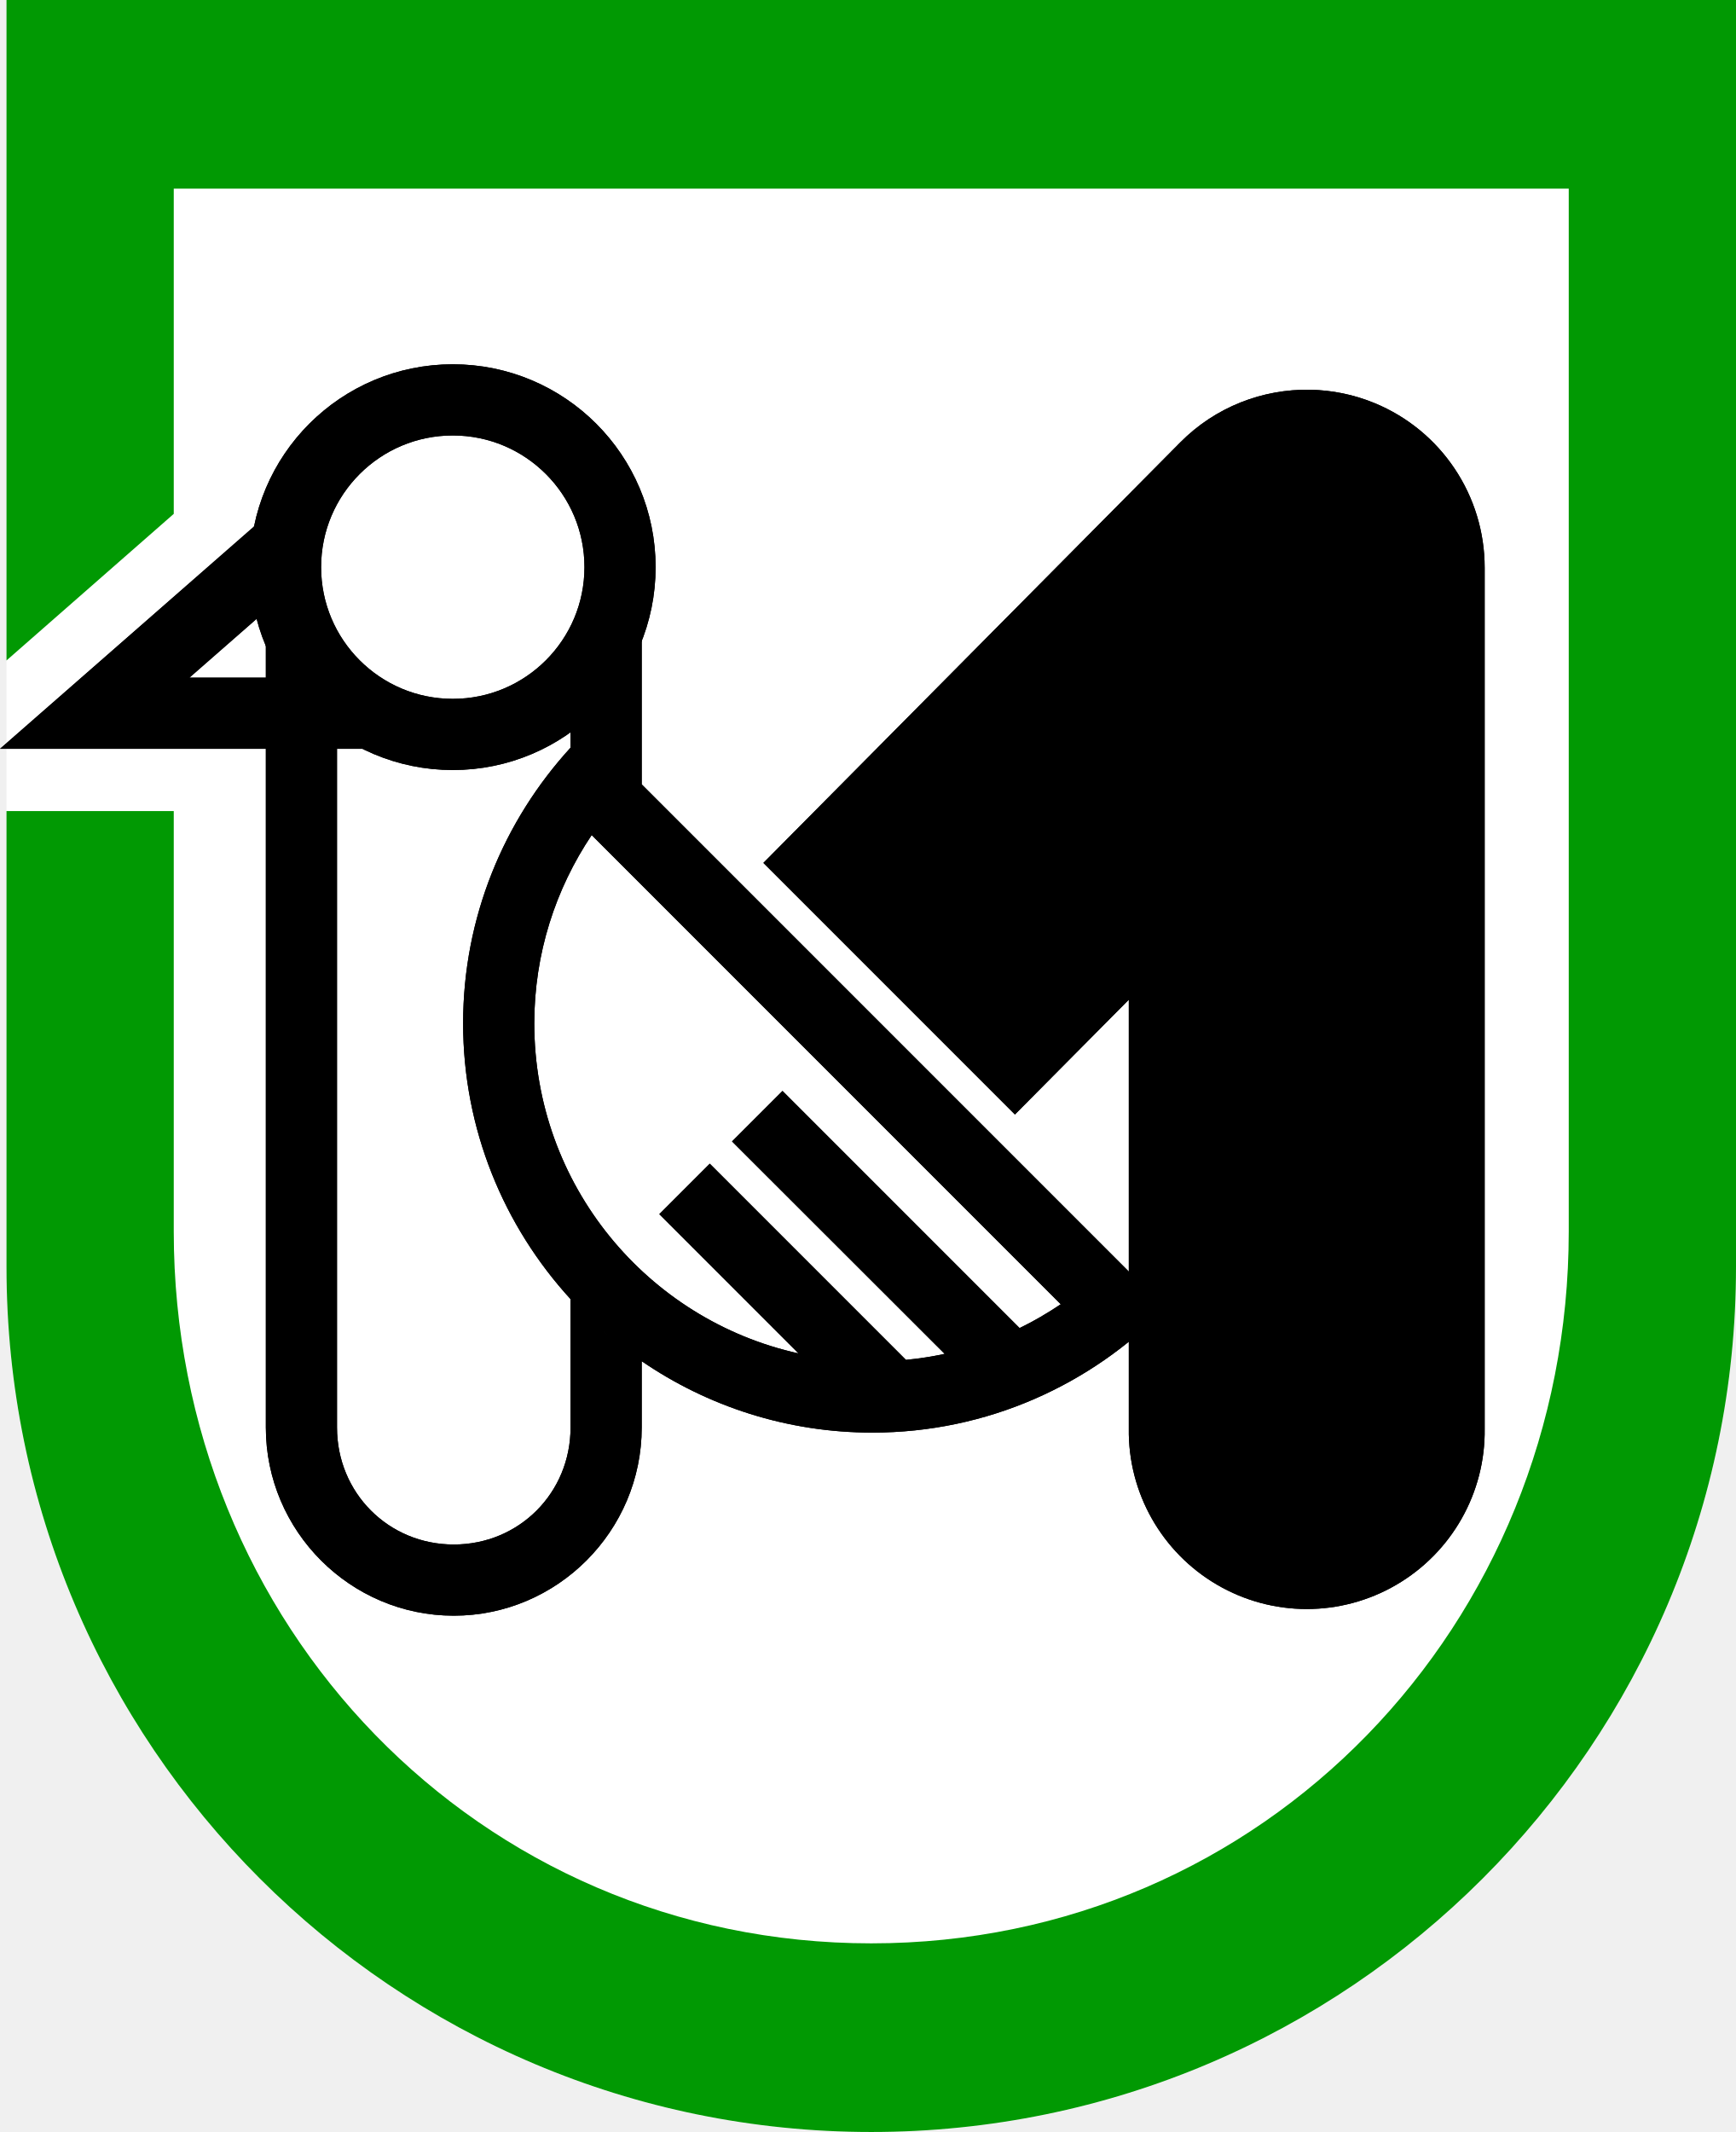
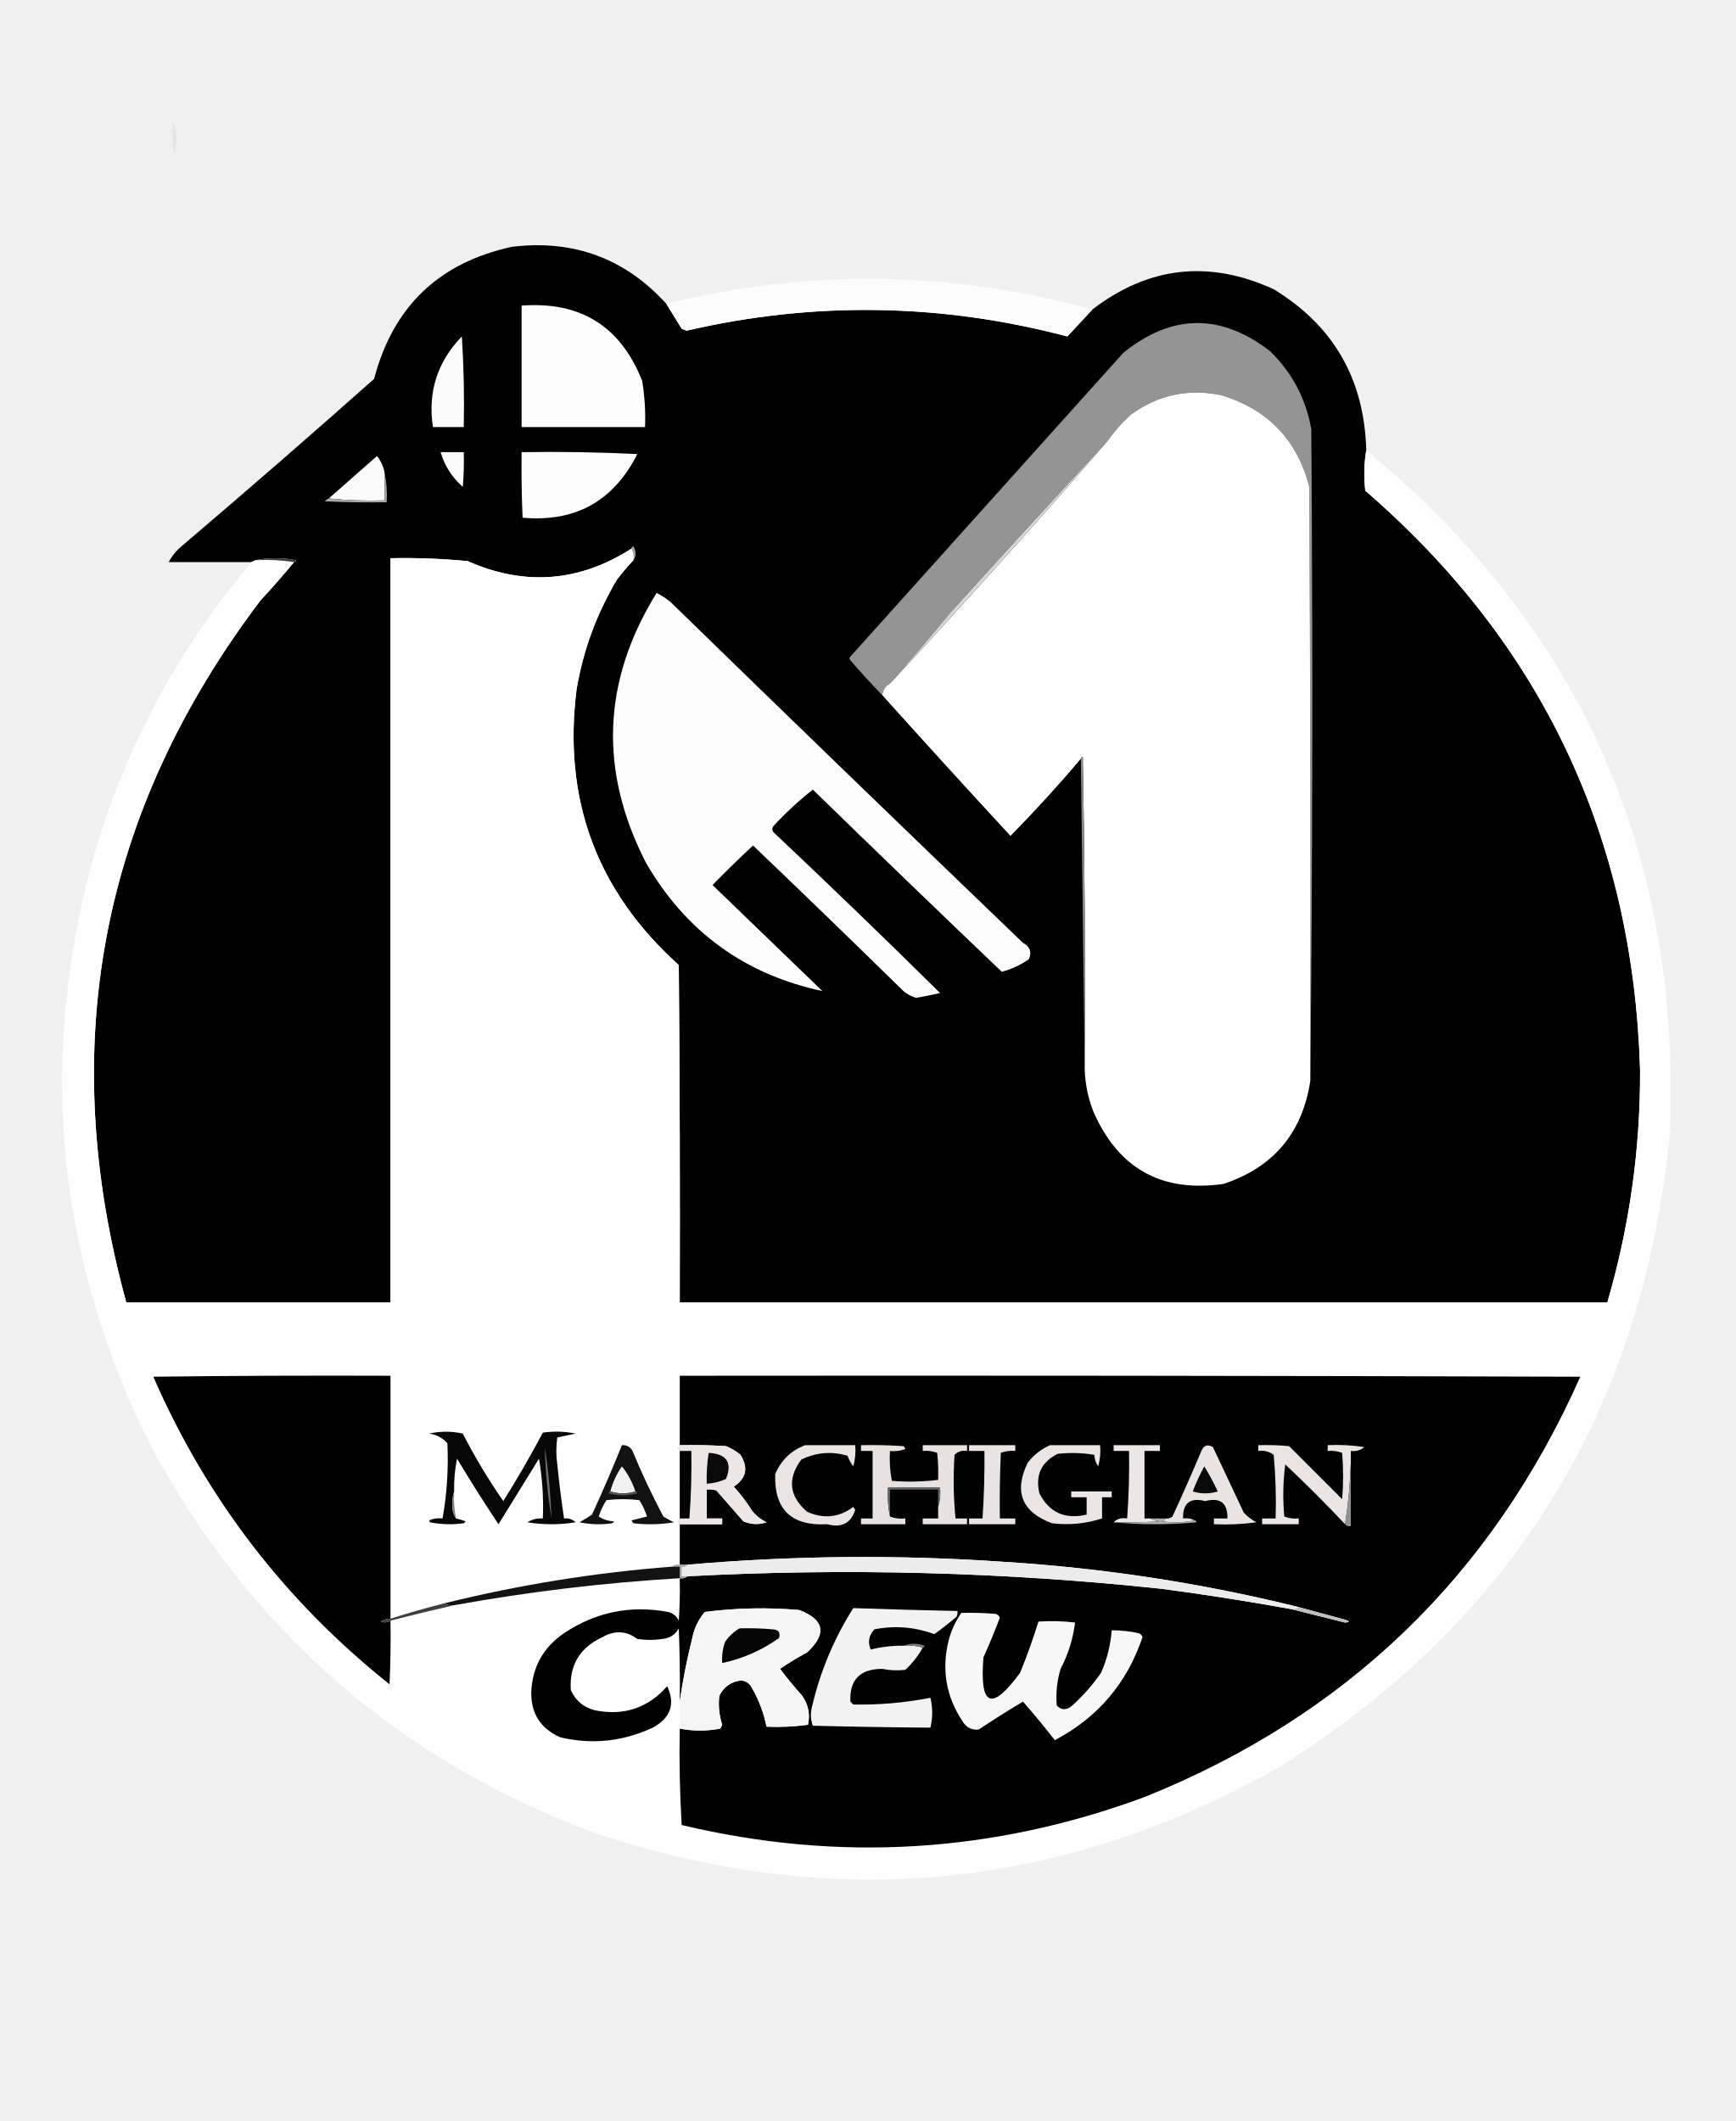
- <svg xmlns="http://www.w3.org/2000/svg" id="svg2" width="204.848" height="251.533" version="1.0">
-   <defs id="defs5" />
-   <g id="g2180" transform="matrix(0.8398415,0,0,0.8398415,-2.172587,-4.409168)">
-     <g id="g14361" transform="translate(1,5.28125)">
-       <path id="path14363" d="m 2.5,-0.031 v 178 c 0,67.068 54.432,121.5 121.5,121.5 67.068,0 121.5,-54.432 121.5,-121.5 v -178 z" style="opacity:1;fill:#ffffff;fill-opacity:1;fill-rule:evenodd;stroke:none;stroke-width:1;stroke-linecap:round;stroke-linejoin:miter;stroke-miterlimit:4;stroke-dasharray:none;stroke-opacity:1" />
-       <path id="path14365" d="m 185.688,54.719 c -6.706,-0.13 -13.343,2.43 -18.25,7.375 l -58.594,59.094 35.344,35.344 16,-16.125 v 60.25 c -0.128,9.016 4.619,17.392 12.406,21.938 7.787,4.545 17.4,4.545 25.188,0 7.787,-4.545 12.534,-12.922 12.406,-21.938 V 79.719 c 0.006,-10.133 -6.101,-19.263 -15.469,-23.125 -2.927,-1.207 -5.983,-1.816 -9.031,-1.875 z" style="fill:#000000;fill-opacity:1;fill-rule:evenodd;stroke:none;stroke-width:50;stroke-linecap:round;stroke-linejoin:round;stroke-miterlimit:4;stroke-opacity:1" />
-       <path id="path14367" d="M 38.938,83.963 V 200.5 c 0,14.545 11.861,26.438 26.406,26.438 14.545,0 26.406,-11.893 26.406,-26.438 v -9.312 c 9.234,6.325 20.403,10.031 32.406,10.031 16.136,0 30.731,-6.713 41.188,-17.469 L 91.75,110.156 V 82.327 l -10,9.651 V 105 c -9.353,10.229 -15.094,23.812 -15.094,38.719 0,14.916 5.733,28.517 15.094,38.75 V 200.5 c 0,9.178 -7.228,16.438 -16.406,16.438 -9.178,0 -16.406,-7.26 -16.406,-16.438 V 91.978 c 0,0 -10,-8.015 -10,-8.015 z M 84.719,117.281 150.625,183.188 c -1.844,1.237 -3.766,2.367 -5.781,3.344 l -33.312,-33.312 -7.094,7.094 29.875,29.844 c -1.778,0.389 -3.591,0.661 -5.438,0.844 l -27.562,-27.562 -7.094,7.094 19.562,19.562 c -21.267,-4.728 -37.125,-23.666 -37.125,-46.375 2e-6,-9.803 2.995,-18.882 8.062,-26.438 z m 1.25,69.344 c 0.423,0.377 0.847,0.76 1.281,1.125 -0.435,-0.367 -0.858,-0.746 -1.281,-1.125 z" style="opacity:1;fill:#000000;fill-opacity:1;fill-rule:evenodd;stroke:none;stroke-width:9.929;stroke-linecap:round;stroke-linejoin:round;stroke-miterlimit:4;stroke-dasharray:none;stroke-opacity:1" />
-       <circle transform="matrix(0.970954,0,0,0.970954,4.103613,7.334278)" id="path14369" style="opacity:1;fill:none;fill-opacity:1;fill-rule:evenodd;stroke:#000000;stroke-width:10.299;stroke-linecap:round;stroke-linejoin:round;stroke-miterlimit:4;stroke-dasharray:none;stroke-opacity:1" cx="62.928" cy="74.471" r="24.203" />
-       <path id="path14371" d="M 41.704,76.705 14.894,100.163 h 39.469" style="fill:none;fill-rule:evenodd;stroke:#000000;stroke-width:10;stroke-linecap:butt;stroke-linejoin:miter;stroke-miterlimit:4;stroke-dasharray:none;stroke-opacity:1" />
-     </g>
-     <g transform="translate(1,5.28125)" id="g14354">
-       <path style="opacity:1;fill:#019903;fill-opacity:1;fill-rule:evenodd;stroke:none;stroke-width:1;stroke-linecap:round;stroke-linejoin:miter;stroke-miterlimit:4;stroke-dasharray:none;stroke-opacity:1" d="M 2.5,-0.031 V 92.75 L 26,72.156 v -45.688 h 196 v 146.5 c 1e-5,55.2 -42.8,100 -98,100 -55.2,0 -98,-44.8 -98,-100 v -59.062 H 2.5 v 64.062 c 0,67.068 54.432,121.5 121.5,121.5 67.068,0 121.5,-54.432 121.5,-121.5 v -178 z" id="rect1873" />
-       <path style="fill:#000000;fill-opacity:1;fill-rule:evenodd;stroke:none;stroke-width:50;stroke-linecap:round;stroke-linejoin:round;stroke-miterlimit:4;stroke-opacity:1" d="m 185.688,54.719 c -6.706,-0.13 -13.343,2.43 -18.25,7.375 l -58.594,59.094 35.344,35.344 16,-16.125 v 60.25 c -0.128,9.016 4.619,17.392 12.406,21.938 7.787,4.545 17.4,4.545 25.188,0 7.787,-4.545 12.534,-12.922 12.406,-21.938 V 79.719 c 0.006,-10.133 -6.101,-19.263 -15.469,-23.125 -2.927,-1.207 -5.983,-1.816 -9.031,-1.875 z" id="path2770" />
-       <path style="opacity:1;fill:#000000;fill-opacity:1;fill-rule:evenodd;stroke:none;stroke-width:9.929;stroke-linecap:round;stroke-linejoin:round;stroke-miterlimit:4;stroke-dasharray:none;stroke-opacity:1" d="M 38.938,83.963 V 200.5 c 0,14.545 11.861,26.438 26.406,26.438 14.545,0 26.406,-11.893 26.406,-26.438 v -9.312 c 9.234,6.325 20.403,10.031 32.406,10.031 16.136,0 30.731,-6.713 41.188,-17.469 L 91.75,110.156 V 82.327 l -10,9.651 V 105 c -9.353,10.229 -15.094,23.812 -15.094,38.719 0,14.916 5.733,28.517 15.094,38.75 V 200.5 c 0,9.178 -7.228,16.438 -16.406,16.438 -9.178,0 -16.406,-7.26 -16.406,-16.438 V 91.978 c 0,0 -10,-8.015 -10,-8.015 z M 84.719,117.281 150.625,183.188 c -1.844,1.237 -3.766,2.367 -5.781,3.344 l -33.312,-33.312 -7.094,7.094 29.875,29.844 c -1.778,0.389 -3.591,0.661 -5.438,0.844 l -27.562,-27.562 -7.094,7.094 19.562,19.562 c -21.267,-4.728 -37.125,-23.666 -37.125,-46.375 2e-6,-9.803 2.995,-18.882 8.062,-26.438 z m 1.25,69.344 c 0.423,0.377 0.847,0.76 1.281,1.125 -0.435,-0.367 -0.858,-0.746 -1.281,-1.125 z" id="path3644" />
-       <circle style="opacity:1;fill:none;fill-opacity:1;fill-rule:evenodd;stroke:#000000;stroke-width:10.299;stroke-linecap:round;stroke-linejoin:round;stroke-miterlimit:4;stroke-dasharray:none;stroke-opacity:1" id="path9028" transform="matrix(0.970954,0,0,0.970954,4.103613,7.334278)" cx="62.928" cy="74.471" r="24.203" />
-       <path style="fill:none;fill-rule:evenodd;stroke:#000000;stroke-width:10;stroke-linecap:butt;stroke-linejoin:miter;stroke-miterlimit:4;stroke-dasharray:none;stroke-opacity:1" d="M 41.704,76.705 14.894,100.163 h 39.469" id="path9915" />
-     </g>
+ <svg xmlns="http://www.w3.org/2000/svg" version="1.1" width="900px" height="1100px" style="shape-rendering:geometricPrecision; text-rendering:geometricPrecision; image-rendering:optimizeQuality; fill-rule:evenodd; clip-rule:evenodd">
+   <g>
+     <path style="opacity:0.048" fill="#000000" d="M 89.5,63.5 C 90.812,65.743 91.478,68.41 91.5,71.5C 91.622,74.691 91.122,77.691 90,80.5C 89.501,74.843 89.334,69.176 89.5,63.5 Z" />
+   </g>
+   <g>
+     <path style="opacity:0.998" fill="#000000" d="M 345.5,157.5 C 348.113,161.799 350.78,166.132 353.5,170.5C 354.333,170.833 355.167,171.167 356,171.5C 422.062,156.219 487.896,157.219 553.5,174.5C 557.827,169.839 562.16,165.173 566.5,160.5C 595.63,138.149 626.964,134.649 660.5,150C 691.558,168.925 707.558,196.758 708.5,233.5C 707.345,240.321 707.179,247.321 708,254.5C 799.394,333.469 846.894,433.635 850.5,555C 850.665,596.01 844.998,636.177 833.5,675.5C 673.167,675.5 512.833,675.5 352.5,675.5C 352.667,617.166 352.5,558.832 352,500.5C 309.469,462.258 291.802,414.591 299,357.5C 302.457,337.124 309.457,318.124 320,300.5C 322.727,296.95 325.561,293.617 328.5,290.5C 329.797,288.307 329.797,285.973 328.5,283.5C 327.893,283.624 327.56,283.957 327.5,284.5C 300.345,301.897 272.012,304.063 242.5,291C 229.199,289.723 215.865,289.223 202.5,289.5C 202.5,418.167 202.5,546.833 202.5,675.5C 156.833,675.5 111.167,675.5 65.5,675.5C 28.954,542.42 52.121,421.087 135,311.5C 141.042,304.962 146.875,298.295 152.5,291.5C 153.043,291.44 153.376,291.107 153.5,290.5C 146.344,289.181 139.344,289.181 132.5,290.5C 131.833,290.833 131.167,291.167 130.5,291.5C 116.167,291.5 101.833,291.5 87.5,291.5C 89.172,288.308 91.505,285.475 94.5,283C 127.962,254.54 161.129,225.707 194,196.5C 203.804,159.03 227.637,136.197 265.5,128C 297.425,124.151 324.092,133.984 345.5,157.5 Z" />
+   </g>
+   <g>
+     <path style="opacity:0.97" fill="#fcfcfc" d="M 566.5,160.5 C 562.16,165.173 557.827,169.839 553.5,174.5C 487.896,157.219 422.062,156.219 356,171.5C 355.167,171.167 354.333,170.833 353.5,170.5C 350.78,166.132 348.113,161.799 345.5,157.5C 419.407,139.326 493.073,140.326 566.5,160.5 Z" />
+   </g>
+   <g>
+     <path style="opacity:1" fill="#fdfdfd" d="M 270.5,158.5 C 301.008,156.201 321.841,169.201 333,197.5C 334.321,205.439 334.821,213.439 334.5,221.5C 313.167,221.5 291.833,221.5 270.5,221.5C 270.5,200.5 270.5,179.5 270.5,158.5 Z" />
+   </g>
+   <g>
+     <path style="opacity:1" fill="#949494" d="M 679.5,560.5 C 679.667,457.833 679.5,355.166 679,252.5C 672.697,228.197 657.531,212.364 633.5,205C 616.264,201.369 600.597,204.702 586.5,215C 581.898,219.094 577.898,223.594 574.5,228.5C 547.199,257.971 520.033,287.637 493,317.5C 482.642,330.019 472.142,342.353 461.5,354.5C 459.178,355.802 457.845,357.802 457.5,360.5C 451.866,354.696 446.366,348.696 441,342.5C 440.333,341.833 440.333,341.167 441,340.5C 488.167,288 535.333,235.5 582.5,183C 607.573,162.728 632.906,162.395 658.5,182C 669.989,193.141 677.155,206.641 680,222.5C 680.833,335.334 680.666,448.001 679.5,560.5 Z" />
+   </g>
+   <g>
+     <path style="opacity:1" fill="#fafafa" d="M 239.5,174.5 C 240.496,189.991 240.83,205.658 240.5,221.5C 235.167,221.5 229.833,221.5 224.5,221.5C 221.769,203.311 226.769,187.644 239.5,174.5 Z" />
+   </g>
+   <g>
+     <path style="opacity:1" fill="#fefefe" d="M 679.5,560.5 C 675.398,587.556 660.398,605.39 634.5,614C 602.455,618.611 579.955,606.111 567,576.5C 564.227,569.411 562.727,562.078 562.5,554.5C 562.833,500.496 562.5,446.496 561.5,392.5C 560.893,392.624 560.56,392.957 560.5,393.5C 548.839,407.326 536.672,420.659 524,433.5C 501.696,409.36 479.53,385.026 457.5,360.5C 457.845,357.802 459.178,355.802 461.5,354.5C 499.901,313.102 537.568,271.102 574.5,228.5C 577.898,223.594 581.898,219.094 586.5,215C 600.597,204.702 616.264,201.369 633.5,205C 657.531,212.364 672.697,228.197 679,252.5C 679.5,355.166 679.667,457.833 679.5,560.5 Z" />
+   </g>
+   <g>
+     <path style="opacity:1" fill="#fafafa" d="M 228.5,234.5 C 232.5,234.5 236.5,234.5 240.5,234.5C 240.666,240.509 240.499,246.509 240,252.5C 234.381,247.584 230.548,241.584 228.5,234.5 Z" />
+   </g>
+   <g>
+     <path style="opacity:1" fill="#fcfcfc" d="M 270.5,234.5 C 290.511,234.167 310.511,234.5 330.5,235.5C 318.135,259.933 298.302,270.933 271,268.5C 270.5,257.172 270.333,245.838 270.5,234.5 Z" />
+   </g>
+   <g>
+     <path style="opacity:0.993" fill="#fefefe" d="M 708.5,233.5 C 819.355,324.926 871.855,442.926 866,587.5C 852.113,731.242 784.279,841.075 662.5,917C 549.928,980.285 432.262,991.618 309.5,951C 206.877,913.041 129.71,845.875 78,749.5C 28.924,650.925 19.257,548.591 49,442.5C 65.785,386.245 92.951,335.911 130.5,291.5C 131.167,291.167 131.833,290.833 132.5,290.5C 139.354,290.176 146.021,290.509 152.5,291.5C 146.875,298.295 141.042,304.962 135,311.5C 52.121,421.087 28.954,542.42 65.5,675.5C 111.167,675.5 156.833,675.5 202.5,675.5C 202.5,546.833 202.5,418.167 202.5,289.5C 215.865,289.223 229.199,289.723 242.5,291C 272.012,304.063 300.345,301.897 327.5,284.5C 328.461,286.265 328.795,288.265 328.5,290.5C 325.561,293.617 322.727,296.95 320,300.5C 309.457,318.124 302.457,337.124 299,357.5C 291.802,414.591 309.469,462.258 352,500.5C 352.5,558.832 352.667,617.166 352.5,675.5C 512.833,675.5 673.167,675.5 833.5,675.5C 844.998,636.177 850.665,596.01 850.5,555C 846.894,433.635 799.394,333.469 708,254.5C 707.179,247.321 707.345,240.321 708.5,233.5 Z" />
+   </g>
+   <g>
+     <path style="opacity:1" fill="#d6d6d6" d="M 574.5,228.5 C 537.568,271.102 499.901,313.102 461.5,354.5C 472.142,342.353 482.642,330.019 493,317.5C 520.033,287.637 547.199,257.971 574.5,228.5 Z" />
+   </g>
+   <g>
+     <path style="opacity:1" fill="#fafafa" d="M 199.5,245.5 C 199.5,250.167 199.5,254.833 199.5,259.5C 189.652,259.827 179.986,259.494 170.5,258.5C 178.788,251.218 187.121,243.885 195.5,236.5C 197.608,239.157 198.941,242.157 199.5,245.5 Z" />
+   </g>
+   <g>
+     <path style="opacity:1" fill="#a8a8a8" d="M 199.5,245.5 C 200.487,250.305 200.821,255.305 200.5,260.5C 189.828,260.667 179.161,260.5 168.5,260C 169.044,259.283 169.711,258.783 170.5,258.5C 179.986,259.494 189.652,259.827 199.5,259.5C 199.5,254.833 199.5,250.167 199.5,245.5 Z" />
+   </g>
+   <g>
+     <path style="opacity:1" fill="#9e9e9e" d="M 327.5,284.5 C 327.56,283.957 327.893,283.624 328.5,283.5C 329.797,285.973 329.797,288.307 328.5,290.5C 328.795,288.265 328.461,286.265 327.5,284.5 Z" />
+   </g>
+   <g>
+     <path style="opacity:1" fill="#3c3c3c" d="M 132.5,290.5 C 139.344,289.181 146.344,289.181 153.5,290.5C 153.376,291.107 153.043,291.44 152.5,291.5C 146.021,290.509 139.354,290.176 132.5,290.5 Z" />
+   </g>
+   <g>
+     <path style="opacity:1" fill="#fcfcfc" d="M 340.5,307.5 C 342.932,308.75 345.266,310.25 347.5,312C 408.308,371.23 469.308,430.23 530.5,489C 534.186,490.971 535.186,493.805 533.5,497.5C 529.111,500.532 524.444,502.698 519.5,504C 486.735,472.737 454.068,441.237 421.5,409.5C 414.216,415.282 407.382,421.615 401,428.5C 400.333,429.5 400.333,430.5 401,431.5C 430.137,458.97 458.97,486.803 487.5,515C 483.367,515.994 479.2,516.828 475,517.5C 472.62,516.799 470.453,515.633 468.5,514C 442.652,488.652 416.652,463.485 390.5,438.5C 383.374,445.125 376.374,451.958 369.5,459C 388.5,477.333 407.5,495.667 426.5,514C 386.2,505.373 355.7,483.206 335,447.5C 310.48,399.746 312.313,353.079 340.5,307.5 Z" />
+   </g>
+   <g>
+     <path style="opacity:1" fill="#8a8a8a" d="M 560.5,393.5 C 560.56,392.957 560.893,392.624 561.5,392.5C 562.5,446.496 562.833,500.496 562.5,554.5C 561.833,500.833 561.167,447.167 560.5,393.5 Z" />
+   </g>
+   <g>
+     <path style="opacity:1" fill="#000000" d="M 202.5,839.5 C 200.692,839.491 199.025,839.991 197.5,841C 199.265,841.64 200.932,841.473 202.5,840.5C 202.667,851.505 202.5,862.505 202,873.5C 147.953,830.457 107.12,777.29 79.5,714C 120.499,713.5 161.499,713.333 202.5,713.5C 202.5,755.5 202.5,797.5 202.5,839.5 Z" />
+   </g>
+   <g>
+     <path style="opacity:1" fill="#010101" d="M 352.5,896.5 C 359.47,897.83 366.47,897.83 373.5,896.5C 373.833,895.833 374.167,895.167 374.5,894.5C 372.927,889.588 372.427,884.588 373,879.5C 375.347,874.74 379.181,872.073 384.5,871.5C 387.032,871.864 388.865,873.197 390,875.5C 393.591,881.776 396.091,888.443 397.5,895.5C 404.755,895.813 411.921,895.48 419,894.5C 420.174,889.06 419.174,884.06 416,879.5C 411.978,874.979 408.144,870.312 404.5,865.5C 409,862.415 413.667,859.582 418.5,857C 428.897,847.377 427.564,840.043 414.5,835C 398.161,833.566 381.828,833.899 365.5,836C 362.195,839.895 360.028,844.395 359,849.5C 356.228,860.526 354.061,871.526 352.5,882.5C 352.667,869.829 352.5,857.162 352,844.5C 350.199,847.785 347.365,849.619 343.5,850C 339.167,850.667 334.833,850.667 330.5,850C 324.872,845.763 318.872,845.43 312.5,849C 300.648,854.487 295.148,863.654 296,876.5C 298.468,881.989 302.635,885.489 308.5,887C 323.48,890.007 335.98,885.84 346,874.5C 350.276,883.822 347.776,890.989 338.5,896C 323.005,903.217 307.005,904.884 290.5,901C 280.325,896.486 275.325,888.653 275.5,877.5C 276.067,864.536 281.734,854.37 292.5,847C 308.95,836.034 326.95,832.367 346.5,836C 349.057,836.685 350.891,838.185 352,840.5C 352.5,833.174 352.666,825.841 352.5,818.5C 354.099,818.768 355.432,818.434 356.5,817.5C 438.682,813.117 520.682,815.283 602.5,824C 624.915,826.972 647.248,830.472 669.5,834.5C 678.705,836.78 688.039,839.113 697.5,841.5C 700.063,841.263 700.063,840.763 697.5,840C 689.465,837.825 681.465,835.659 673.5,833.5C 623.282,821.063 572.282,813.23 520.5,810C 465.782,806.226 411.115,806.726 356.5,811.5C 355.167,811.5 353.833,811.5 352.5,811.5C 352.5,804.5 352.5,797.5 352.5,790.5C 359.833,790.5 367.167,790.5 374.5,790.5C 374.5,789.5 374.5,788.5 374.5,787.5C 371.833,787.5 369.167,787.5 366.5,787.5C 366.5,782.5 366.5,777.5 366.5,772.5C 368.199,772.34 369.866,772.506 371.5,773C 376.167,778.333 380.833,783.667 385.5,789C 389.417,790.691 393.417,790.857 397.5,789.5C 394.567,788.07 392.067,786.07 390,783.5C 387.217,779.049 384.05,774.883 380.5,771C 387.017,766.755 388.183,761.255 384,754.5C 381.749,752.623 379.249,751.123 376.5,750C 368.507,749.5 360.507,749.334 352.5,749.5C 352.5,737.5 352.5,725.5 352.5,713.5C 508.167,713.333 663.834,713.5 819.5,714C 773.631,817.202 698.298,889.869 593.5,932C 514.921,961.067 434.921,965.9 353.5,946.5C 352.501,929.847 352.167,913.18 352.5,896.5 Z" />
+   </g>
+   <g>
+     <path style="opacity:1" fill="#070707" d="M 235.5,773.5 C 234.837,775.641 234.503,777.975 234.5,780.5C 234.529,783.269 235.195,785.603 236.5,787.5C 238.179,787.892 239.846,788.392 241.5,789C 241.167,789.333 240.833,789.667 240.5,790C 234.584,790.807 228.75,790.641 223,789.5C 222.833,789.167 222.667,788.833 222.5,788.5C 224.743,787.526 227.076,787.192 229.5,787.5C 231.79,774.597 232.624,761.597 232,748.5C 229.471,745.652 226.304,743.985 222.5,743.5C 228.388,742.193 234.221,742.193 240,743.5C 246.245,755.664 253.245,767.331 261,778.5C 268.265,766.905 275.099,755.072 281.5,743C 287.196,742.17 292.863,742.337 298.5,743.5C 295.296,744.204 292.129,744.87 289,745.5C 288.333,750.167 288.333,754.833 289,759.5C 289.94,768.873 291.107,778.207 292.5,787.5C 294.827,787.247 296.827,787.914 298.5,789.5C 290.167,790.833 281.833,790.833 273.5,789.5C 275.933,787.946 278.6,787.28 281.5,787.5C 281.931,777.079 281.265,766.745 279.5,756.5C 272.5,767.833 265.5,779.167 258.5,790.5C 251.097,779.372 243.931,768.038 237,756.5C 235.869,762.112 235.369,767.779 235.5,773.5 Z" />
+   </g>
+   <g>
+     <path style="opacity:1" fill="#121212" d="M 322.5,749.5 C 324.981,749.323 326.814,750.323 328,752.5C 332.803,764.106 338.137,775.439 344,786.5C 345.78,787.594 347.614,788.594 349.5,789.5C 342.524,790.664 335.524,790.831 328.5,790C 328.043,789.586 327.709,789.086 327.5,788.5C 330.167,787.833 332.833,787.167 335.5,786.5C 334.568,783.47 333.235,780.637 331.5,778C 325.833,777.333 320.167,777.333 314.5,778C 312.765,780.637 311.432,783.47 310.5,786.5C 312.882,788.071 315.549,788.904 318.5,789C 318.167,789.333 317.833,789.667 317.5,790C 311.804,790.83 306.137,790.663 300.5,789.5C 302.733,788.258 304.899,786.924 307,785.5C 312.456,773.633 317.623,761.633 322.5,749.5 Z" />
+   </g>
+   <g>
+     <path style="opacity:1" fill="#eae4e4" d="M 417.5,749.5 C 426.167,749.5 434.833,749.5 443.5,749.5C 443.823,753.226 443.489,756.893 442.5,760.5C 441.218,758.821 440.218,756.987 439.5,755C 431.215,752.544 423.215,753.211 415.5,757C 408.208,766.918 409.208,775.918 418.5,784C 427.071,787.881 435.071,787.047 442.5,781.5C 442.833,782 443.167,782.5 443.5,783C 441.284,789.991 436.451,792.491 429,790.5C 410.377,791.541 401.377,782.874 402,764.5C 405.106,757.225 410.272,752.225 417.5,749.5 Z" />
+   </g>
+   <g>
+     <path style="opacity:1" fill="#ece5e5" d="M 544.5,749.5 C 553.167,749.5 561.833,749.5 570.5,749.5C 570.823,753.226 570.489,756.893 569.5,760.5C 568.232,758.696 567.565,756.696 567.5,754.5C 561.203,753.461 554.87,753.294 548.5,754C 539.97,758.226 536.803,765.059 539,774.5C 544.166,784.495 552.332,788.161 563.5,785.5C 563.5,782.5 563.5,779.5 563.5,776.5C 560.833,776.5 558.167,776.5 555.5,776.5C 555.5,775.5 555.5,774.5 555.5,773.5C 562.5,773.5 569.5,773.5 576.5,773.5C 576.5,774.5 576.5,775.5 576.5,776.5C 574.833,776.5 573.167,776.5 571.5,776.5C 571.5,780.167 571.5,783.833 571.5,787.5C 563.059,790.237 554.392,791.071 545.5,790C 529.795,784.089 525.628,773.589 533,758.5C 536.161,754.491 539.994,751.491 544.5,749.5 Z" />
+   </g>
+   <g>
+     <path style="opacity:1" fill="#eae3e3" d="M 619.5,788.5 C 614.015,789.652 608.349,789.818 602.5,789C 603.416,788.722 604.082,788.222 604.5,787.5C 605.822,787.67 606.989,787.337 608,786.5C 613.194,775.25 618.194,763.916 623,752.5C 624.224,749.527 626.224,748.86 629,750.5C 634.317,761.803 639.65,773.136 645,784.5C 646.937,786.542 649.104,788.209 651.5,789.5C 644.197,790.497 636.863,790.831 629.5,790.5C 629.5,789.5 629.5,788.5 629.5,787.5C 631.833,787.5 634.167,787.5 636.5,787.5C 636.638,779.474 632.804,776.474 625,778.5C 617.18,776.491 613.347,779.491 613.5,787.5C 615.735,787.205 617.735,787.539 619.5,788.5 Z" />
+   </g>
+   <g>
+     <path style="opacity:1" fill="#ece6e6" d="M 352.5,749.5 C 360.507,749.334 368.507,749.5 376.5,750C 379.249,751.123 381.749,752.623 384,754.5C 388.183,761.255 387.017,766.755 380.5,771C 384.05,774.883 387.217,779.049 390,783.5C 392.067,786.07 394.567,788.07 397.5,789.5C 393.417,790.857 389.417,790.691 385.5,789C 380.833,783.667 376.167,778.333 371.5,773C 369.866,772.506 368.199,772.34 366.5,772.5C 366.5,777.5 366.5,782.5 366.5,787.5C 369.167,787.5 371.833,787.5 374.5,787.5C 374.5,788.5 374.5,789.5 374.5,790.5C 367.167,790.5 359.833,790.5 352.5,790.5C 351.167,789.5 351.167,788.5 352.5,787.5C 354.167,787.5 355.833,787.5 357.5,787.5C 358.388,775.86 358.721,764.193 358.5,752.5C 356.5,752.5 354.5,752.5 352.5,752.5C 351.167,751.5 351.167,750.5 352.5,749.5 Z" />
+   </g>
+   <g>
+     <path style="opacity:1" fill="#e8e1e1" d="M 486.5,781.5 C 487.479,778.375 487.813,775.042 487.5,771.5C 478.5,771.5 469.5,771.5 460.5,771.5C 460.179,776.695 460.513,781.695 461.5,786.5C 463.948,787.473 466.615,787.806 469.5,787.5C 469.5,788.5 469.5,789.5 469.5,790.5C 461.833,790.5 454.167,790.5 446.5,790.5C 446.5,789.5 446.5,788.5 446.5,787.5C 448.5,787.5 450.5,787.5 452.5,787.5C 452.5,775.833 452.5,764.167 452.5,752.5C 450.5,752.5 448.5,752.5 446.5,752.5C 446.5,751.5 446.5,750.5 446.5,749.5C 453.841,749.334 461.174,749.5 468.5,750C 468.957,750.414 469.291,750.914 469.5,751.5C 466.914,752.48 464.247,752.813 461.5,752.5C 461.195,757.762 461.529,762.928 462.5,768C 470.523,768.657 478.523,768.49 486.5,767.5C 486.666,762.821 486.499,758.155 486,753.5C 483.619,752.565 481.119,752.232 478.5,752.5C 478.5,751.5 478.5,750.5 478.5,749.5C 486.167,749.5 493.833,749.5 501.5,749.5C 501.5,750.5 501.5,751.5 501.5,752.5C 498.921,752.083 496.754,752.75 495,754.5C 494.26,765.527 494.426,776.527 495.5,787.5C 497.5,787.5 499.5,787.5 501.5,787.5C 501.5,788.5 501.5,789.5 501.5,790.5C 493.833,790.5 486.167,790.5 478.5,790.5C 478.5,789.5 478.5,788.5 478.5,787.5C 481.167,787.5 483.833,787.5 486.5,787.5C 486.5,785.5 486.5,783.5 486.5,781.5 Z" />
+   </g>
+   <g>
+     <path style="opacity:1" fill="#eae3e3" d="M 502.5,749.5 C 510.5,749.5 518.5,749.5 526.5,749.5C 526.5,750.5 526.5,751.5 526.5,752.5C 523.881,752.232 521.381,752.565 519,753.5C 518.5,764.828 518.333,776.162 518.5,787.5C 521.167,787.5 523.833,787.5 526.5,787.5C 526.5,788.5 526.5,789.5 526.5,790.5C 518.5,790.5 510.5,790.5 502.5,790.5C 502.5,789.5 502.5,788.5 502.5,787.5C 504.833,787.5 507.167,787.5 509.5,787.5C 510.302,775.852 510.635,764.185 510.5,752.5C 507.833,752.5 505.167,752.5 502.5,752.5C 502.5,751.5 502.5,750.5 502.5,749.5 Z" />
+   </g>
+   <g>
+     <path style="opacity:1" fill="#ede6e6" d="M 596.5,787.5 C 597.952,788.302 599.618,788.802 601.5,789C 593.507,789.5 585.507,789.666 577.5,789.5C 579.279,787.656 581.612,786.99 584.5,787.5C 585.361,775.856 585.695,764.19 585.5,752.5C 582.833,752.5 580.167,752.5 577.5,752.5C 577.5,751.5 577.5,750.5 577.5,749.5C 585.5,749.5 593.5,749.5 601.5,749.5C 601.5,750.5 601.5,751.5 601.5,752.5C 598.833,752.5 596.167,752.5 593.5,752.5C 593.5,764.167 593.5,775.833 593.5,787.5C 594.5,787.5 595.5,787.5 596.5,787.5 Z" />
+   </g>
+   <g>
+     <path style="opacity:1" fill="#ebe4e4" d="M 700.5,758.5 C 700.158,769.372 699.158,780.039 697.5,790.5C 687.521,779.854 677.188,769.521 666.5,759.5C 665.335,768.482 665.168,777.482 666,786.5C 668.381,787.435 670.881,787.768 673.5,787.5C 673.5,788.5 673.5,789.5 673.5,790.5C 667.167,790.5 660.833,790.5 654.5,790.5C 654.5,789.5 654.5,788.5 654.5,787.5C 656.833,787.5 659.167,787.5 661.5,787.5C 661.832,776.48 661.499,765.48 660.5,754.5C 658.149,752.771 655.482,752.104 652.5,752.5C 652.5,751.5 652.5,750.5 652.5,749.5C 657.844,749.334 663.177,749.501 668.5,750C 677.667,759.167 686.833,768.333 696,777.5C 696.667,769.5 696.667,761.5 696,753.5C 693.619,752.565 691.119,752.232 688.5,752.5C 688.5,751.5 688.5,750.5 688.5,749.5C 694.868,749.17 701.202,749.504 707.5,750.5C 705.49,752.171 703.157,752.838 700.5,752.5C 700.5,754.5 700.5,756.5 700.5,758.5 Z" />
+   </g>
+   <g>
+     <path style="opacity:1" fill="#030303" d="M 352.5,752.5 C 354.5,752.5 356.5,752.5 358.5,752.5C 358.721,764.193 358.388,775.86 357.5,787.5C 355.833,787.5 354.167,787.5 352.5,787.5C 352.5,775.833 352.5,764.167 352.5,752.5 Z" />
+   </g>
+   <g>
+     <path style="opacity:1" fill="#090909" d="M 367.5,753.5 C 376.878,754.013 379.878,758.513 376.5,767C 373.321,768.461 369.988,769.295 366.5,769.5C 366.324,764.12 366.658,758.787 367.5,753.5 Z" />
+   </g>
+   <g>
+     <path style="opacity:1" fill="#929292" d="M 700.5,758.5 C 700.5,769.5 700.5,780.5 700.5,791.5C 699.209,791.737 698.209,791.404 697.5,790.5C 699.158,780.039 700.158,769.372 700.5,758.5 Z" />
+   </g>
+   <g>
+     <path style="opacity:1" fill="#f1f1f1" d="M 329.5,773.5 C 325.167,774.833 320.833,774.833 316.5,773.5C 317.728,768.818 319.728,764.484 322.5,760.5C 325.605,764.374 327.938,768.708 329.5,773.5 Z" />
+   </g>
+   <g>
+     <path style="opacity:1" fill="#090909" d="M 624.5,760.5 C 627.059,764.612 629.392,768.946 631.5,773.5C 627.167,774.833 622.833,774.833 618.5,773.5C 620.24,769.021 622.24,764.687 624.5,760.5 Z" />
+   </g>
+   <g>
+     <path style="opacity:1" fill="#6e6e6e" d="M 282.5,750.5 C 284.376,762.661 285.542,774.995 286,787.5C 284.014,775.345 282.847,763.012 282.5,750.5 Z" />
+   </g>
+   <g>
+     <path style="opacity:1" fill="#6b6b6b" d="M 486.5,781.5 C 486.5,778.5 486.5,775.5 486.5,772.5C 478.167,772.5 469.833,772.5 461.5,772.5C 461.5,777.167 461.5,781.833 461.5,786.5C 460.513,781.695 460.179,776.695 460.5,771.5C 469.5,771.5 478.5,771.5 487.5,771.5C 487.813,775.042 487.479,778.375 486.5,781.5 Z" />
+   </g>
+   <g>
+     <path style="opacity:1" fill="#545454" d="M 316.5,773.5 C 320.833,774.833 325.167,774.833 329.5,773.5C 330.043,773.56 330.376,773.893 330.5,774.5C 325.5,775.833 320.5,775.833 315.5,774.5C 315.624,773.893 315.957,773.56 316.5,773.5 Z" />
+   </g>
+   <g>
+     <path style="opacity:1" fill="#828282" d="M 235.5,773.5 C 235.226,778.263 235.559,782.93 236.5,787.5C 235.195,785.603 234.529,783.269 234.5,780.5C 234.503,777.975 234.837,775.641 235.5,773.5 Z" />
+   </g>
+   <g>
+     <path style="opacity:1" fill="#adadad" d="M 596.5,787.5 C 599.167,787.5 601.833,787.5 604.5,787.5C 604.082,788.222 603.416,788.722 602.5,789C 608.349,789.818 614.015,789.652 619.5,788.5C 620.043,788.56 620.376,788.893 620.5,789.5C 606.006,790.826 591.672,790.826 577.5,789.5C 585.507,789.666 593.507,789.5 601.5,789C 599.618,788.802 597.952,788.302 596.5,787.5 Z" />
+   </g>
+   <g>
+     <path style="opacity:1" fill="#ececec" d="M 673.5,833.5 C 672.432,834.434 671.099,834.768 669.5,834.5C 647.248,830.472 624.915,826.972 602.5,824C 520.682,815.283 438.682,813.117 356.5,817.5C 355.5,817.5 354.5,817.5 353.5,817.5C 353.5,815.833 353.5,814.167 353.5,812.5C 354.791,812.737 355.791,812.404 356.5,811.5C 411.115,806.726 465.782,806.226 520.5,810C 572.282,813.23 623.282,821.063 673.5,833.5 Z" />
+   </g>
+   <g>
+     <path style="opacity:1" fill="#a4a4a4" d="M 348.5,812.5 C 349.568,811.566 350.901,811.232 352.5,811.5C 353.833,811.5 355.167,811.5 356.5,811.5C 355.791,812.404 354.791,812.737 353.5,812.5C 353.5,814.167 353.5,815.833 353.5,817.5C 354.5,817.5 355.5,817.5 356.5,817.5C 355.432,818.434 354.099,818.768 352.5,818.5C 352.5,816.5 352.5,814.5 352.5,812.5C 351.167,812.5 349.833,812.5 348.5,812.5 Z" />
+   </g>
+   <g>
+     <path style="opacity:1" fill="#131313" d="M 348.5,812.5 C 349.833,812.5 351.167,812.5 352.5,812.5C 352.5,814.5 352.5,816.5 352.5,818.5C 313.211,820.825 274.211,825.492 235.5,832.5C 233.585,832.784 231.919,832.451 230.5,831.5C 269.287,821.901 308.62,815.568 348.5,812.5 Z" />
+   </g>
+   <g>
+     <path style="opacity:1" fill="#3e3e3e" d="M 230.5,831.5 C 231.919,832.451 233.585,832.784 235.5,832.5C 224.571,834.981 213.571,837.648 202.5,840.5C 200.932,841.473 199.265,841.64 197.5,841C 199.025,839.991 200.692,839.491 202.5,839.5C 211.727,836.526 221.061,833.859 230.5,831.5 Z" />
+   </g>
+   <g>
+     <path style="opacity:1" fill="#f5f5f5" d="M 352.5,896.5 C 352.5,891.833 352.5,887.167 352.5,882.5C 354.061,871.526 356.228,860.526 359,849.5C 360.028,844.395 362.195,839.895 365.5,836C 381.828,833.899 398.161,833.566 414.5,835C 427.564,840.043 428.897,847.377 418.5,857C 413.667,859.582 409,862.415 404.5,865.5C 408.144,870.312 411.978,874.979 416,879.5C 419.174,884.06 420.174,889.06 419,894.5C 411.921,895.48 404.755,895.813 397.5,895.5C 396.091,888.443 393.591,881.776 390,875.5C 388.865,873.197 387.032,871.864 384.5,871.5C 379.181,872.073 375.347,874.74 373,879.5C 372.427,884.588 372.927,889.588 374.5,894.5C 374.167,895.167 373.833,895.833 373.5,896.5C 366.47,897.83 359.47,897.83 352.5,896.5 Z" />
+   </g>
+   <g>
+     <path style="opacity:1" fill="#f2f2f2" d="M 468.5,853.5 C 472.042,853.187 475.375,853.521 478.5,854.5C 476.101,858.795 473.101,862.629 469.5,866C 465.486,866.499 461.486,866.333 457.5,865.5C 445.935,865.562 440.435,871.228 441,882.5C 441.5,883 442,883.5 442.5,884C 455.949,884.265 469.283,883.098 482.5,880.5C 483.702,885.712 483.702,890.879 482.5,896C 462.177,895.847 441.844,895.514 421.5,895C 420.383,891.927 420.216,888.76 421,885.5C 425.251,867.07 432.418,849.903 442.5,834C 460.482,834.626 478.482,835.126 496.5,835.5C 496.649,836.552 496.483,837.552 496,838.5C 492.31,841.691 488.477,844.691 484.5,847.5C 474.343,843.77 464.01,842.936 453.5,845C 450.564,848.045 449.897,851.545 451.5,855.5C 457.068,854.103 462.735,853.437 468.5,853.5 Z" />
+   </g>
+   <g>
+     <path style="opacity:1" fill="#bfbfbf" d="M 673.5,833.5 C 681.465,835.659 689.465,837.825 697.5,840C 700.063,840.763 700.063,841.263 697.5,841.5C 688.039,839.113 678.705,836.78 669.5,834.5C 671.099,834.768 672.432,834.434 673.5,833.5 Z" />
+   </g>
+   <g>
+     <path style="opacity:1" fill="#f7f7f7" d="M 498.5,836.5 C 504.509,836.334 510.509,836.501 516.5,837C 517.428,837.388 518.095,838.055 518.5,839C 515.85,845.959 513.017,852.793 510,859.5C 507.881,885.133 514.214,887.8 529,867.5C 532.569,858.791 535.736,849.958 538.5,841C 544.845,840.556 551.178,840.723 557.5,841.5C 556.466,849.915 553.966,857.915 550,865.5C 548.128,871.725 547.461,878.059 548,884.5C 550.227,886.879 552.727,887.046 555.5,885C 561.41,879.761 566.577,873.928 571,867.5C 574.089,860.477 575.922,853.143 576.5,845.5C 581.215,845.506 585.882,846.006 590.5,847C 591.428,847.388 592.095,848.055 592.5,849C 584.464,872.91 569.297,890.743 547,902.5C 541.732,895.724 536.232,889.057 530.5,882.5C 522.7,887.136 515.033,891.969 507.5,897C 503.835,897.387 501.002,895.887 499,892.5C 490.514,879.596 488.181,865.596 492,850.5C 493.377,845.416 495.543,840.749 498.5,836.5 Z" />
+   </g>
+   <g>
+     <path style="opacity:1" fill="#050505" d="M 383.5,844.5 C 389.176,844.334 394.843,844.501 400.5,845C 403.629,845.117 404.795,846.617 404,849.5C 395.077,855.865 385.243,860.198 374.5,862.5C 374.263,858.727 374.763,855.06 376,851.5C 378.015,848.588 380.515,846.255 383.5,844.5 Z" />
+   </g>
+   <g>
+     <path style="opacity:1" fill="#818181" d="M 468.5,853.5 C 472.019,852.192 475.685,852.192 479.5,853.5C 479.376,854.107 479.043,854.44 478.5,854.5C 475.375,853.521 472.042,853.187 468.5,853.5 Z" />
  </g>
</svg>
